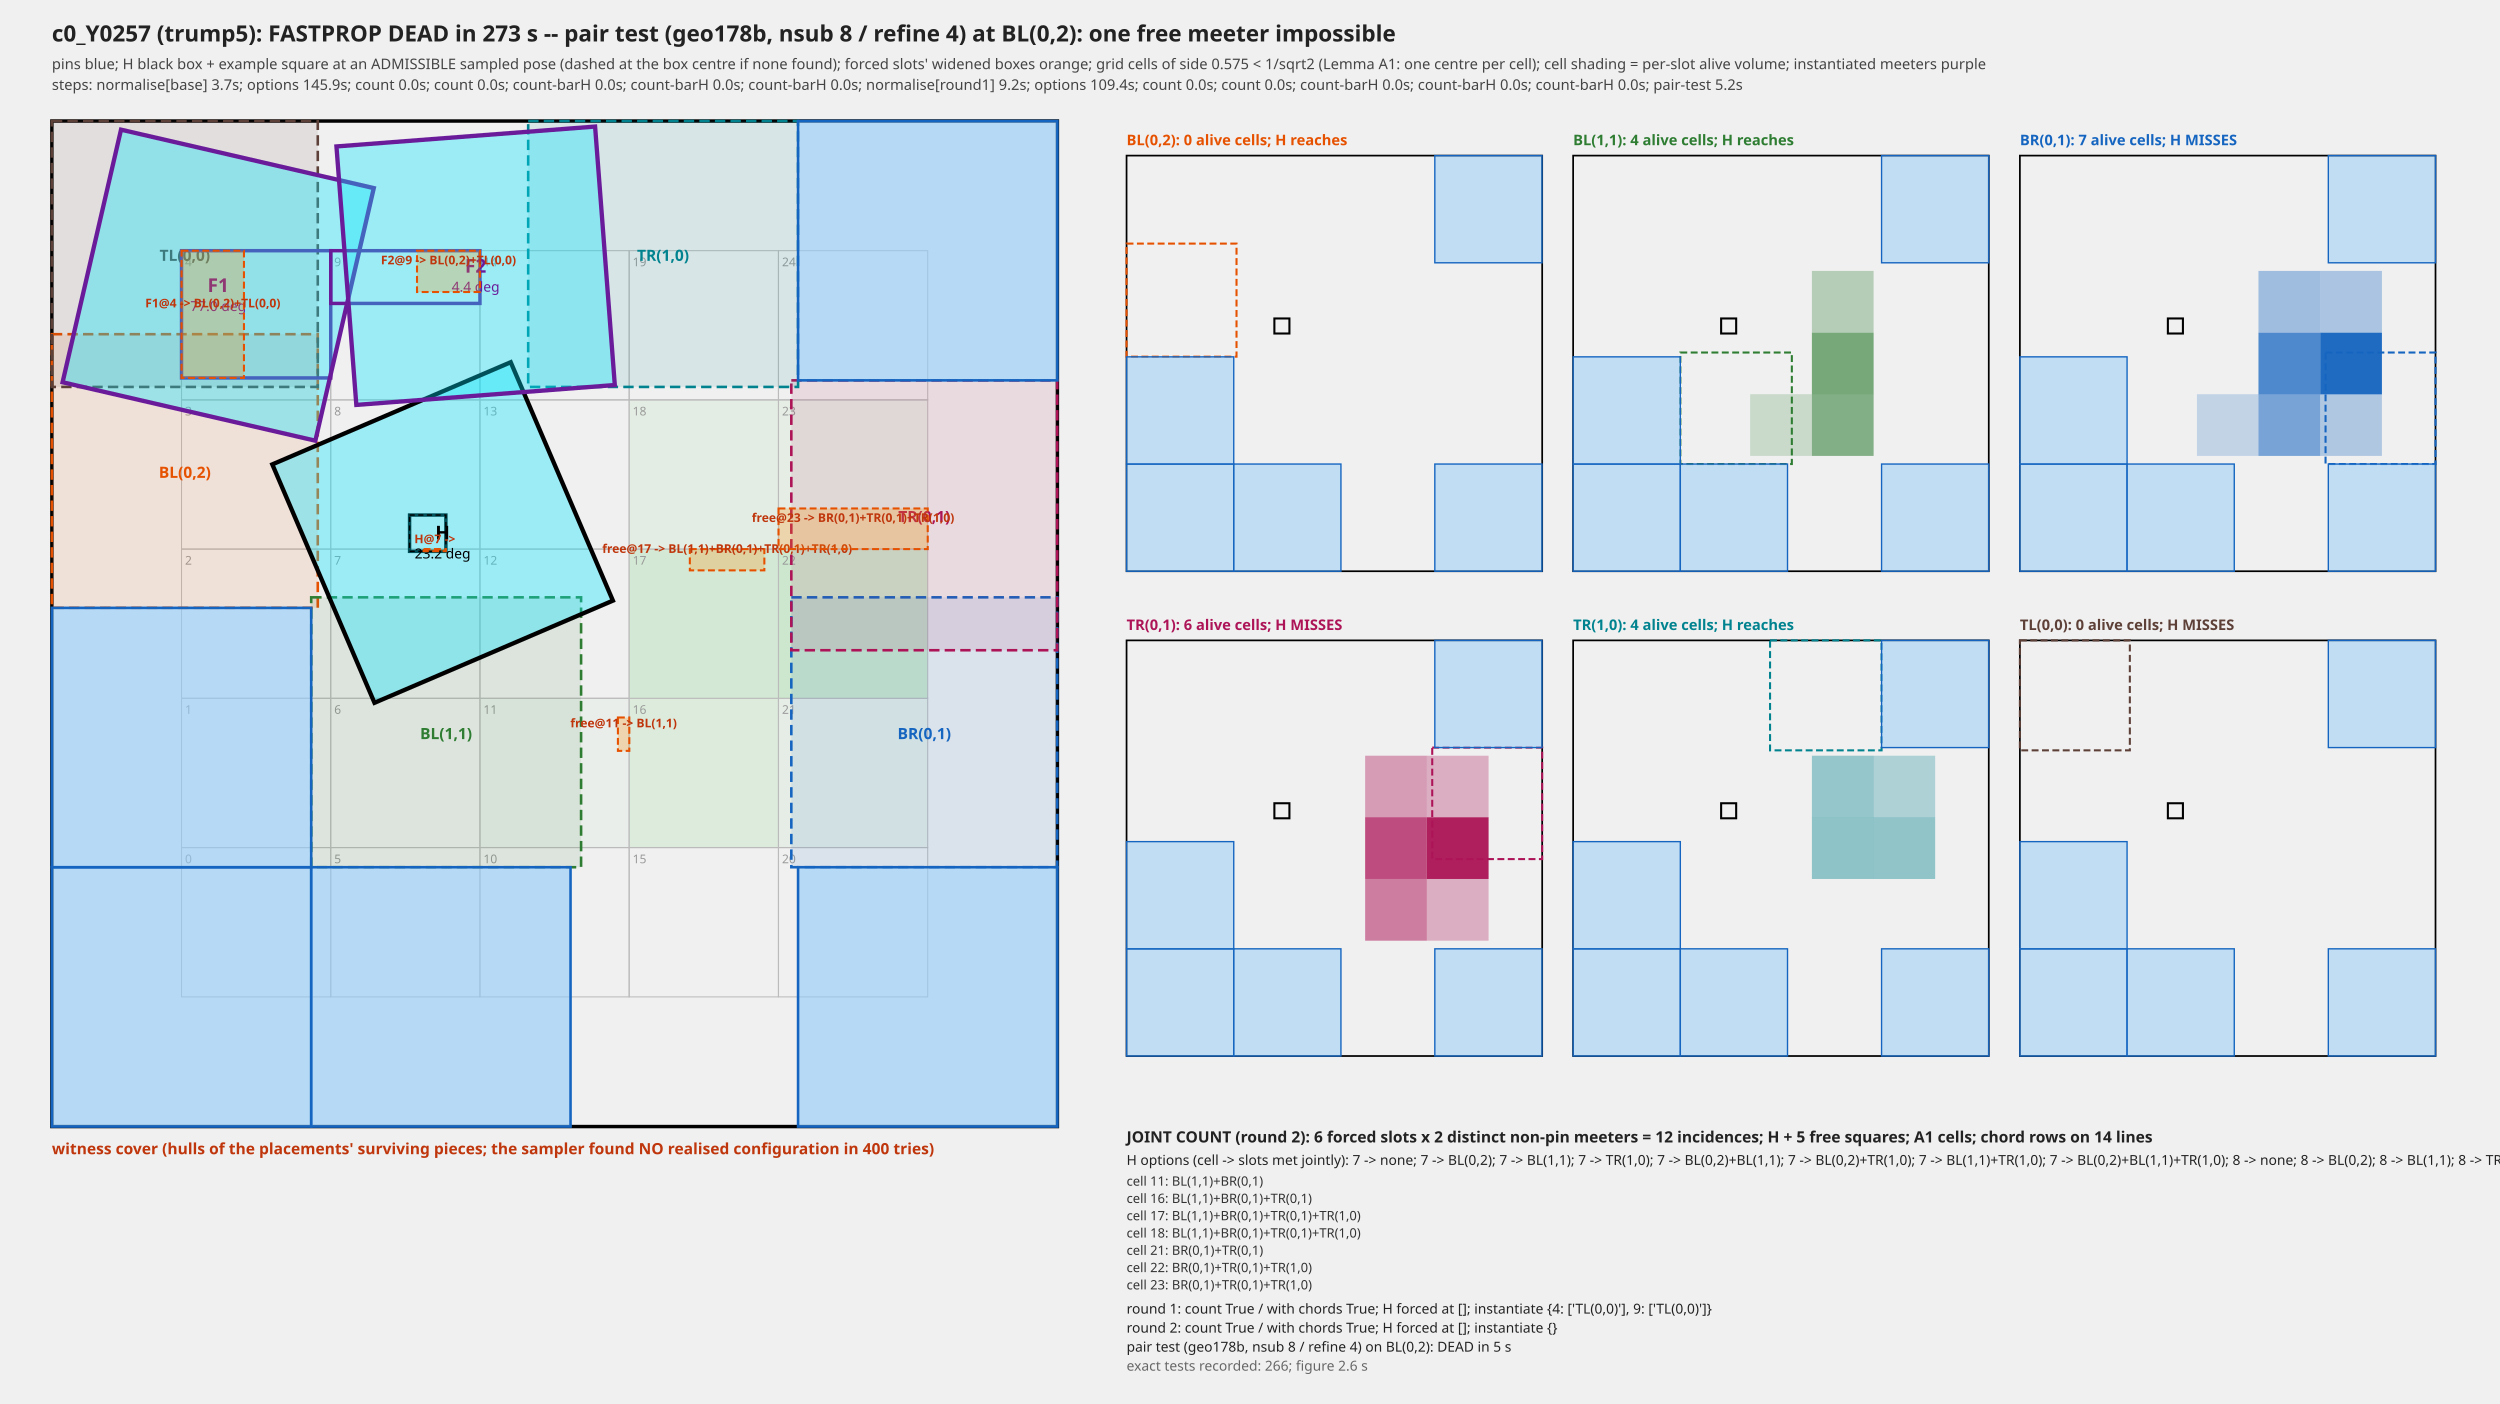
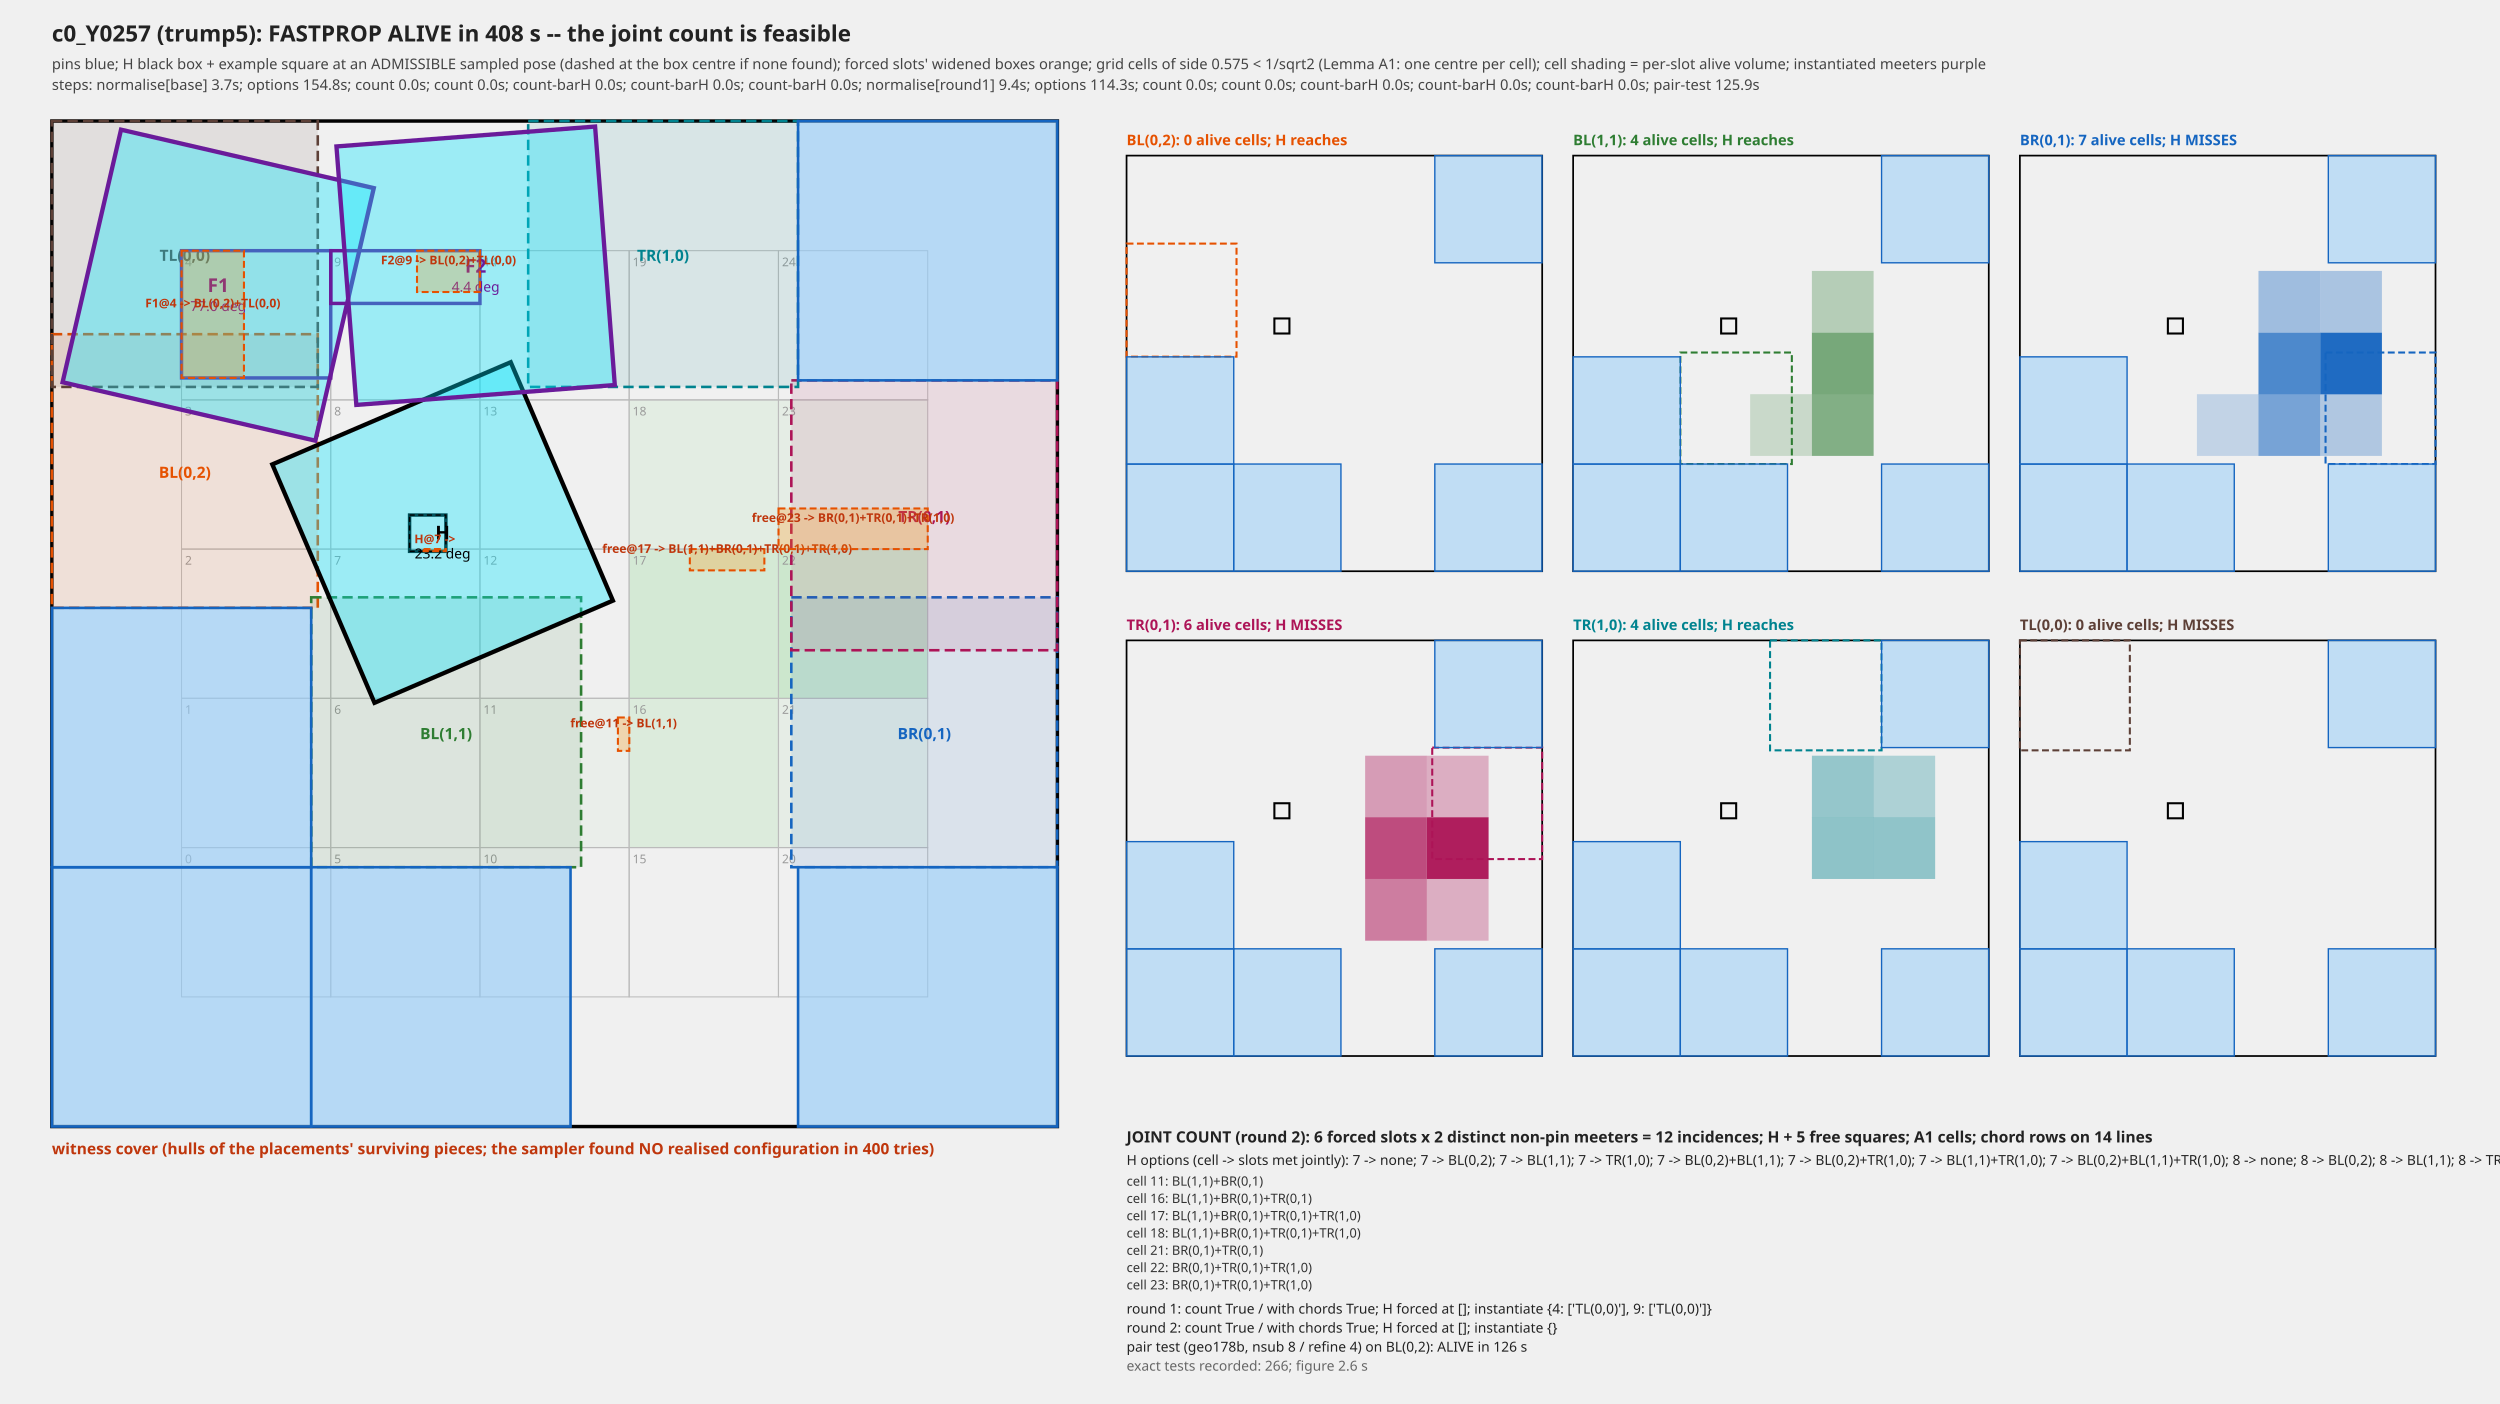
<svg xmlns="http://www.w3.org/2000/svg" width="1446" height="812" font-family="Segoe UI, sans-serif" style="background:#fff">
-   <text x="30.0" y="24.0" font-size="13" fill="#222" text-anchor="start" font-weight="bold">c0_Y0257 (trump5): FASTPROP DEAD in 273 s -- pair test (geo178b, nsub 8 / refine 4) at BL(0,2): one free meeter impossible</text>
+   <text x="30.0" y="24.0" font-size="13" fill="#222" text-anchor="start" font-weight="bold">c0_Y0257 (trump5): FASTPROP ALIVE in 408 s -- the joint count is feasible</text>
  <text x="30.0" y="40.0" font-size="8.5" fill="#444" text-anchor="start">pins blue; H black box + example square at an ADMISSIBLE sampled pose (dashed at the box centre if none found); forced slots' widened boxes orange; grid cells of side 0.575 &lt; 1/sqrt2 (Lemma A1: one centre per cell); cell shading = per-slot alive volume; instantiated meeters purple</text>
-   <text x="30.0" y="52.0" font-size="8.5" fill="#444" text-anchor="start">steps: normalise[base] 3.7s; options 145.9s; count 0.0s; count 0.0s; count-barH 0.0s; count-barH 0.0s; count-barH 0.0s; normalise[round1] 9.2s; options 109.4s; count 0.0s; count 0.0s; count-barH 0.0s; count-barH 0.0s; count-barH 0.0s; pair-test 5.2s</text>
+   <text x="30.0" y="52.0" font-size="8.5" fill="#444" text-anchor="start">steps: normalise[base] 3.7s; options 154.8s; count 0.0s; count 0.0s; count-barH 0.0s; count-barH 0.0s; count-barH 0.0s; normalise[round1] 9.4s; options 114.3s; count 0.0s; count 0.0s; count-barH 0.0s; count-barH 0.0s; count-barH 0.0s; pair-test 125.9s</text>
  <rect x="30.0" y="70.0" width="581.6" height="581.6" fill="none" stroke="#000" stroke-width="2" />
  <rect x="105.0" y="490.3" width="86.3" height="86.3" fill="#fff" fill-opacity="0.00" stroke="#bbb" stroke-width="0.6" />
  <text x="107.0" y="499.3" font-size="7" fill="#999" text-anchor="start">0</text>
  <rect x="105.0" y="403.9" width="86.3" height="86.3" fill="#fff" fill-opacity="0.00" stroke="#bbb" stroke-width="0.6" />
  <text x="107.0" y="412.9" font-size="7" fill="#999" text-anchor="start">1</text>
  <rect x="105.0" y="317.6" width="86.3" height="86.3" fill="#fff" fill-opacity="0.00" stroke="#bbb" stroke-width="0.6" />
  <text x="107.0" y="326.6" font-size="7" fill="#999" text-anchor="start">2</text>
  <rect x="105.0" y="231.3" width="86.3" height="86.3" fill="#fff" fill-opacity="0.00" stroke="#bbb" stroke-width="0.6" />
  <text x="107.0" y="240.3" font-size="7" fill="#999" text-anchor="start">3</text>
  <rect x="105.0" y="145.0" width="86.3" height="86.3" fill="#fff" fill-opacity="0.00" stroke="#bbb" stroke-width="0.6" />
  <text x="107.0" y="154.0" font-size="7" fill="#999" text-anchor="start">4</text>
  <rect x="191.3" y="490.3" width="86.3" height="86.3" fill="#fff" fill-opacity="0.00" stroke="#bbb" stroke-width="0.6" />
  <text x="193.3" y="499.3" font-size="7" fill="#999" text-anchor="start">5</text>
  <rect x="191.3" y="403.9" width="86.3" height="86.3" fill="#fff" fill-opacity="0.00" stroke="#bbb" stroke-width="0.6" />
  <text x="193.3" y="412.9" font-size="7" fill="#999" text-anchor="start">6</text>
  <rect x="191.3" y="317.6" width="86.3" height="86.3" fill="#fff" fill-opacity="0.00" stroke="#bbb" stroke-width="0.6" />
  <text x="193.3" y="326.6" font-size="7" fill="#999" text-anchor="start">7</text>
  <rect x="191.3" y="231.3" width="86.3" height="86.3" fill="#fff" fill-opacity="0.00" stroke="#bbb" stroke-width="0.6" />
  <text x="193.3" y="240.3" font-size="7" fill="#999" text-anchor="start">8</text>
  <rect x="191.3" y="145.0" width="86.3" height="86.3" fill="#fff" fill-opacity="0.00" stroke="#bbb" stroke-width="0.6" />
  <text x="193.3" y="154.0" font-size="7" fill="#999" text-anchor="start">9</text>
  <rect x="277.6" y="490.3" width="86.3" height="86.3" fill="#fff" fill-opacity="0.00" stroke="#bbb" stroke-width="0.6" />
  <text x="279.6" y="499.3" font-size="7" fill="#999" text-anchor="start">10</text>
  <rect x="277.6" y="403.9" width="86.3" height="86.3" fill="#c8e6c9" fill-opacity="0.16" stroke="#bbb" stroke-width="0.6" />
  <text x="279.6" y="412.9" font-size="7" fill="#999" text-anchor="start">11</text>
  <rect x="277.6" y="317.6" width="86.3" height="86.3" fill="#fff" fill-opacity="0.00" stroke="#bbb" stroke-width="0.6" />
  <text x="279.6" y="326.6" font-size="7" fill="#999" text-anchor="start">12</text>
  <rect x="277.6" y="231.3" width="86.3" height="86.3" fill="#fff" fill-opacity="0.00" stroke="#bbb" stroke-width="0.6" />
  <text x="279.6" y="240.3" font-size="7" fill="#999" text-anchor="start">13</text>
  <rect x="277.6" y="145.0" width="86.3" height="86.3" fill="#fff" fill-opacity="0.00" stroke="#bbb" stroke-width="0.6" />
  <text x="279.6" y="154.0" font-size="7" fill="#999" text-anchor="start">14</text>
  <rect x="363.9" y="490.3" width="86.3" height="86.3" fill="#fff" fill-opacity="0.00" stroke="#bbb" stroke-width="0.6" />
  <text x="365.9" y="499.3" font-size="7" fill="#999" text-anchor="start">15</text>
  <rect x="363.9" y="403.9" width="86.3" height="86.3" fill="#c8e6c9" fill-opacity="0.51" stroke="#bbb" stroke-width="0.6" />
  <text x="365.9" y="412.9" font-size="7" fill="#999" text-anchor="start">16</text>
  <rect x="363.9" y="317.6" width="86.3" height="86.3" fill="#c8e6c9" fill-opacity="0.69" stroke="#bbb" stroke-width="0.6" />
  <text x="365.9" y="326.6" font-size="7" fill="#999" text-anchor="start">17</text>
  <rect x="363.9" y="231.3" width="86.3" height="86.3" fill="#c8e6c9" fill-opacity="0.33" stroke="#bbb" stroke-width="0.6" />
  <text x="365.9" y="240.3" font-size="7" fill="#999" text-anchor="start">18</text>
  <rect x="363.9" y="145.0" width="86.3" height="86.3" fill="#fff" fill-opacity="0.00" stroke="#bbb" stroke-width="0.6" />
  <text x="365.9" y="154.0" font-size="7" fill="#999" text-anchor="start">19</text>
  <rect x="450.3" y="490.3" width="86.3" height="86.3" fill="#fff" fill-opacity="0.00" stroke="#bbb" stroke-width="0.6" />
  <text x="452.3" y="499.3" font-size="7" fill="#999" text-anchor="start">20</text>
  <rect x="450.3" y="403.9" width="86.3" height="86.3" fill="#c8e6c9" fill-opacity="0.25" stroke="#bbb" stroke-width="0.6" />
  <text x="452.3" y="412.9" font-size="7" fill="#999" text-anchor="start">21</text>
  <rect x="450.3" y="317.6" width="86.3" height="86.3" fill="#c8e6c9" fill-opacity="0.90" stroke="#bbb" stroke-width="0.6" />
  <text x="452.3" y="326.6" font-size="7" fill="#999" text-anchor="start">22</text>
  <rect x="450.3" y="231.3" width="86.3" height="86.3" fill="#c8e6c9" fill-opacity="0.27" stroke="#bbb" stroke-width="0.6" />
  <text x="452.3" y="240.3" font-size="7" fill="#999" text-anchor="start">23</text>
  <rect x="450.3" y="145.0" width="86.3" height="86.3" fill="#fff" fill-opacity="0.00" stroke="#bbb" stroke-width="0.6" />
  <text x="452.3" y="154.0" font-size="7" fill="#999" text-anchor="start">24</text>
  <rect x="30.0" y="193.3" width="153.8" height="158.3" fill="#e65100" fill-opacity="0.10" stroke="#e65100" stroke-width="1.5" stroke-dasharray="6,3" />
  <text x="106.9" y="276.4" font-size="9" fill="#e65100" text-anchor="middle" font-weight="bold">BL(0,2)</text>
  <rect x="180.0" y="345.5" width="156.1" height="156.1" fill="#2e7d32" fill-opacity="0.10" stroke="#2e7d32" stroke-width="1.5" stroke-dasharray="6,3" />
  <text x="258.0" y="427.5" font-size="9" fill="#2e7d32" text-anchor="middle" font-weight="bold">BL(1,1)</text>
  <rect x="457.7" y="345.5" width="153.8" height="156.1" fill="#1565c0" fill-opacity="0.10" stroke="#1565c0" stroke-width="1.5" stroke-dasharray="6,3" />
  <text x="534.6" y="427.5" font-size="9" fill="#1565c0" text-anchor="middle" font-weight="bold">BR(0,1)</text>
  <rect x="457.7" y="220.0" width="153.8" height="156.1" fill="#ad1457" fill-opacity="0.10" stroke="#ad1457" stroke-width="1.5" stroke-dasharray="6,3" />
  <text x="534.6" y="302.0" font-size="9" fill="#ad1457" text-anchor="middle" font-weight="bold">TR(0,1)</text>
  <rect x="305.5" y="70.0" width="156.1" height="153.8" fill="#00838f" fill-opacity="0.10" stroke="#00838f" stroke-width="1.5" stroke-dasharray="6,3" />
  <text x="383.5" y="150.9" font-size="9" fill="#00838f" text-anchor="middle" font-weight="bold">TR(1,0)</text>
  <rect x="30.0" y="70.0" width="153.8" height="153.8" fill="#5d4037" fill-opacity="0.10" stroke="#5d4037" stroke-width="1.5" stroke-dasharray="6,3" />
  <text x="106.9" y="150.9" font-size="9" fill="#5d4037" text-anchor="middle" font-weight="bold">TL(0,0)</text>
  <polygon points="30.0,651.6 180.0,651.6 180.0,501.6 30.0,501.6" fill="#90caf9" fill-opacity="0.60" stroke="#1565c0" stroke-width="1.5" />
  <polygon points="180.0,651.6 330.0,651.6 330.0,501.6 180.0,501.6" fill="#90caf9" fill-opacity="0.60" stroke="#1565c0" stroke-width="1.5" />
  <polygon points="30.0,501.6 180.0,501.6 180.0,351.6 30.0,351.6" fill="#90caf9" fill-opacity="0.60" stroke="#1565c0" stroke-width="1.5" />
  <polygon points="461.6,651.6 611.6,651.6 611.6,501.6 461.6,501.6" fill="#90caf9" fill-opacity="0.60" stroke="#1565c0" stroke-width="1.5" />
  <polygon points="461.6,220.0 611.6,220.0 611.6,70.0 461.6,70.0" fill="#90caf9" fill-opacity="0.60" stroke="#1565c0" stroke-width="1.5" />
  <rect x="236.9" y="297.9" width="21.0" height="21.0" fill="none" stroke="#000" stroke-width="2" />
  <polygon points="216.6,406.5 354.5,347.4 295.4,209.5 157.5,268.6" fill="#00e5ff" fill-opacity="0.35" stroke="#000" stroke-width="2.5" />
  <text x="256.0" y="312.0" font-size="11" fill="#000" text-anchor="middle" font-weight="bold">H</text>
  <text x="256.0" y="323.0" font-size="8" fill="#000" text-anchor="middle">23.2 deg</text>
  <rect x="105.0" y="145.0" width="86.3" height="73.6" fill="none" stroke="#6a1b9a" stroke-width="2" />
  <polygon points="182.4,254.9 216.2,108.8 70.0,75.0 36.2,221.1" fill="#00e5ff" fill-opacity="0.35" stroke="#6a1b9a" stroke-width="2.5" />
  <text x="126.2" y="168.9" font-size="11" fill="#6a1b9a" text-anchor="middle" font-weight="bold">F1</text>
  <text x="126.2" y="179.9" font-size="8" fill="#6a1b9a" text-anchor="middle">77.0 deg</text>
  <rect x="191.3" y="145.0" width="86.3" height="30.5" fill="none" stroke="#6a1b9a" stroke-width="2" />
  <polygon points="206.1,234.2 355.6,222.7 344.2,73.2 194.6,84.7" fill="#00e5ff" fill-opacity="0.35" stroke="#6a1b9a" stroke-width="2.5" />
  <text x="275.1" y="157.7" font-size="11" fill="#6a1b9a" text-anchor="middle" font-weight="bold">F2</text>
  <text x="275.1" y="168.7" font-size="8" fill="#6a1b9a" text-anchor="middle">4.4 deg</text>
  <rect x="236.9" y="297.9" width="21.0" height="21.0" fill="none" stroke="#000" stroke-width="0.8" stroke-dasharray="3,2" />
  <rect x="245.0" y="317.6" width="12.9" height="1.2" fill="#ff8f00" fill-opacity="0.25" stroke="#e65100" stroke-width="1.2" stroke-dasharray="4,2" />
  <text x="251.5" y="314.2" font-size="7" fill="#bf360c" text-anchor="middle" font-weight="bold">H@7 -&gt; </text>
  <rect x="105.0" y="145.0" width="36.1" height="73.6" fill="#ff8f00" fill-opacity="0.25" stroke="#e65100" stroke-width="1.2" stroke-dasharray="4,2" />
  <text x="123.1" y="177.8" font-size="7" fill="#bf360c" text-anchor="middle" font-weight="bold">F1@4 -&gt; BL(0,2)+TL(0,0)</text>
  <rect x="241.2" y="145.0" width="36.4" height="23.9" fill="#ff8f00" fill-opacity="0.25" stroke="#e65100" stroke-width="1.2" stroke-dasharray="4,2" />
  <text x="259.4" y="152.9" font-size="7" fill="#bf360c" text-anchor="middle" font-weight="bold">F2@9 -&gt; BL(0,2)+TL(0,0)</text>
  <rect x="357.4" y="415.0" width="6.6" height="19.3" fill="#ff8f00" fill-opacity="0.25" stroke="#e65100" stroke-width="1.2" stroke-dasharray="4,2" />
  <text x="360.7" y="420.7" font-size="7" fill="#bf360c" text-anchor="middle" font-weight="bold">free@11 -&gt; BL(1,1)</text>
  <rect x="399.0" y="317.6" width="43.1" height="12.3" fill="#ff8f00" fill-opacity="0.25" stroke="#e65100" stroke-width="1.2" stroke-dasharray="4,2" />
  <text x="420.6" y="319.8" font-size="7" fill="#bf360c" text-anchor="middle" font-weight="bold">free@17 -&gt; BL(1,1)+BR(0,1)+TR(0,1)+TR(1,0)</text>
  <rect x="450.3" y="294.1" width="86.3" height="23.5" fill="#ff8f00" fill-opacity="0.25" stroke="#e65100" stroke-width="1.2" stroke-dasharray="4,2" />
  <text x="493.4" y="301.9" font-size="7" fill="#bf360c" text-anchor="middle" font-weight="bold">free@23 -&gt; BR(0,1)+TR(0,1)+TR(1,0)</text>
  <text x="30.0" y="667.6" font-size="9" fill="#bf360c" text-anchor="start" font-weight="bold">witness cover (hulls of the placements' surviving pieces; the sampler found NO realised configuration in 400 tries)</text>
  <text x="651.6" y="84.0" font-size="8.5" fill="#e65100" text-anchor="start" font-weight="bold">BL(0,2): 0 alive cells; H reaches</text>
  <rect x="651.6" y="90.0" width="240.4" height="240.4" fill="none" stroke="#000" stroke-width="1" />
  <rect x="651.6" y="140.9" width="63.6" height="65.4" fill="none" stroke="#e65100" stroke-width="1.2" stroke-dasharray="4,2" />
  <rect x="651.6" y="268.4" width="62.0" height="62.0" fill="#90caf9" fill-opacity="0.5" stroke="#1565c0" stroke-width="0.8" />
  <rect x="713.6" y="268.4" width="62.0" height="62.0" fill="#90caf9" fill-opacity="0.5" stroke="#1565c0" stroke-width="0.8" />
  <rect x="651.6" y="206.4" width="62.0" height="62.0" fill="#90caf9" fill-opacity="0.5" stroke="#1565c0" stroke-width="0.8" />
  <rect x="829.9" y="268.4" width="62.0" height="62.0" fill="#90caf9" fill-opacity="0.5" stroke="#1565c0" stroke-width="0.8" />
  <rect x="829.9" y="90.0" width="62.0" height="62.0" fill="#90caf9" fill-opacity="0.5" stroke="#1565c0" stroke-width="0.8" />
  <rect x="737.1" y="184.2" width="8.7" height="8.7" fill="none" stroke="#000" stroke-width="1.2" />
  <text x="909.9" y="84.0" font-size="8.5" fill="#2e7d32" text-anchor="start" font-weight="bold">BL(1,1): 4 alive cells; H reaches</text>
  <rect x="909.9" y="90.0" width="240.4" height="240.4" fill="none" stroke="#000" stroke-width="1" />
  <rect x="1012.3" y="228.0" width="35.7" height="35.7" fill="#2e7d32" fill-opacity="0.20" stroke="none" />
  <rect x="1048.0" y="228.0" width="35.7" height="35.7" fill="#2e7d32" fill-opacity="0.56" stroke="none" />
  <rect x="1048.0" y="192.4" width="35.7" height="35.7" fill="#2e7d32" fill-opacity="0.62" stroke="none" />
  <rect x="1048.0" y="156.7" width="35.7" height="35.7" fill="#2e7d32" fill-opacity="0.30" stroke="none" />
  <rect x="971.9" y="203.9" width="64.5" height="64.5" fill="none" stroke="#2e7d32" stroke-width="1.2" stroke-dasharray="4,2" />
  <rect x="909.9" y="268.4" width="62.0" height="62.0" fill="#90caf9" fill-opacity="0.5" stroke="#1565c0" stroke-width="0.8" />
  <rect x="971.9" y="268.4" width="62.0" height="62.0" fill="#90caf9" fill-opacity="0.5" stroke="#1565c0" stroke-width="0.8" />
  <rect x="909.9" y="206.4" width="62.0" height="62.0" fill="#90caf9" fill-opacity="0.5" stroke="#1565c0" stroke-width="0.8" />
  <rect x="1088.3" y="268.4" width="62.0" height="62.0" fill="#90caf9" fill-opacity="0.5" stroke="#1565c0" stroke-width="0.8" />
  <rect x="1088.3" y="90.0" width="62.0" height="62.0" fill="#90caf9" fill-opacity="0.5" stroke="#1565c0" stroke-width="0.8" />
  <rect x="995.5" y="184.2" width="8.7" height="8.7" fill="none" stroke="#000" stroke-width="1.2" />
  <text x="1168.3" y="84.0" font-size="8.5" fill="#1565c0" text-anchor="start" font-weight="bold">BR(0,1): 7 alive cells; H MISSES</text>
  <rect x="1168.3" y="90.0" width="240.4" height="240.4" fill="none" stroke="#000" stroke-width="1" />
  <rect x="1270.7" y="228.0" width="35.7" height="35.7" fill="#1565c0" fill-opacity="0.21" stroke="none" />
  <rect x="1306.3" y="228.0" width="35.7" height="35.7" fill="#1565c0" fill-opacity="0.55" stroke="none" />
  <rect x="1306.3" y="192.4" width="35.7" height="35.7" fill="#1565c0" fill-opacity="0.74" stroke="none" />
  <rect x="1306.3" y="156.7" width="35.7" height="35.7" fill="#1565c0" fill-opacity="0.37" stroke="none" />
  <rect x="1342.0" y="228.0" width="35.7" height="35.7" fill="#1565c0" fill-opacity="0.29" stroke="none" />
  <rect x="1342.0" y="192.4" width="35.7" height="35.7" fill="#1565c0" fill-opacity="0.95" stroke="none" />
  <rect x="1342.0" y="156.7" width="35.7" height="35.7" fill="#1565c0" fill-opacity="0.32" stroke="none" />
  <rect x="1345.1" y="203.9" width="63.6" height="64.5" fill="none" stroke="#1565c0" stroke-width="1.2" stroke-dasharray="4,2" />
  <rect x="1168.3" y="268.4" width="62.0" height="62.0" fill="#90caf9" fill-opacity="0.5" stroke="#1565c0" stroke-width="0.8" />
  <rect x="1230.3" y="268.4" width="62.0" height="62.0" fill="#90caf9" fill-opacity="0.5" stroke="#1565c0" stroke-width="0.8" />
  <rect x="1168.3" y="206.4" width="62.0" height="62.0" fill="#90caf9" fill-opacity="0.5" stroke="#1565c0" stroke-width="0.8" />
  <rect x="1346.7" y="268.4" width="62.0" height="62.0" fill="#90caf9" fill-opacity="0.5" stroke="#1565c0" stroke-width="0.8" />
  <rect x="1346.7" y="90.0" width="62.0" height="62.0" fill="#90caf9" fill-opacity="0.5" stroke="#1565c0" stroke-width="0.8" />
  <rect x="1253.9" y="184.2" width="8.7" height="8.7" fill="none" stroke="#000" stroke-width="1.2" />
  <text x="651.6" y="364.4" font-size="8.5" fill="#ad1457" text-anchor="start" font-weight="bold">TR(0,1): 6 alive cells; H MISSES</text>
  <rect x="651.6" y="370.4" width="240.4" height="240.4" fill="none" stroke="#000" stroke-width="1" />
  <rect x="789.6" y="508.4" width="35.7" height="35.7" fill="#ad1457" fill-opacity="0.52" stroke="none" />
  <rect x="789.6" y="472.7" width="35.7" height="35.7" fill="#ad1457" fill-opacity="0.74" stroke="none" />
  <rect x="789.6" y="437.1" width="35.7" height="35.7" fill="#ad1457" fill-opacity="0.38" stroke="none" />
  <rect x="825.3" y="508.4" width="35.7" height="35.7" fill="#ad1457" fill-opacity="0.30" stroke="none" />
  <rect x="825.3" y="472.7" width="35.7" height="35.7" fill="#ad1457" fill-opacity="0.95" stroke="none" />
  <rect x="825.3" y="437.1" width="35.7" height="35.7" fill="#ad1457" fill-opacity="0.30" stroke="none" />
  <rect x="828.4" y="432.4" width="63.6" height="64.5" fill="none" stroke="#ad1457" stroke-width="1.2" stroke-dasharray="4,2" />
  <rect x="651.6" y="548.8" width="62.0" height="62.0" fill="#90caf9" fill-opacity="0.5" stroke="#1565c0" stroke-width="0.8" />
  <rect x="713.6" y="548.8" width="62.0" height="62.0" fill="#90caf9" fill-opacity="0.5" stroke="#1565c0" stroke-width="0.8" />
  <rect x="651.6" y="486.8" width="62.0" height="62.0" fill="#90caf9" fill-opacity="0.5" stroke="#1565c0" stroke-width="0.8" />
  <rect x="829.9" y="548.8" width="62.0" height="62.0" fill="#90caf9" fill-opacity="0.5" stroke="#1565c0" stroke-width="0.8" />
  <rect x="829.9" y="370.4" width="62.0" height="62.0" fill="#90caf9" fill-opacity="0.5" stroke="#1565c0" stroke-width="0.8" />
  <rect x="737.1" y="464.6" width="8.7" height="8.7" fill="none" stroke="#000" stroke-width="1.2" />
  <text x="909.9" y="364.4" font-size="8.5" fill="#00838f" text-anchor="start" font-weight="bold">TR(1,0): 4 alive cells; H reaches</text>
  <rect x="909.9" y="370.4" width="240.4" height="240.4" fill="none" stroke="#000" stroke-width="1" />
  <rect x="1048.0" y="472.7" width="35.7" height="35.7" fill="#00838f" fill-opacity="0.41" stroke="none" />
  <rect x="1048.0" y="437.1" width="35.7" height="35.7" fill="#00838f" fill-opacity="0.38" stroke="none" />
  <rect x="1083.6" y="472.7" width="35.7" height="35.7" fill="#00838f" fill-opacity="0.40" stroke="none" />
  <rect x="1083.6" y="437.1" width="35.7" height="35.7" fill="#00838f" fill-opacity="0.28" stroke="none" />
  <rect x="1023.8" y="370.4" width="64.5" height="63.6" fill="none" stroke="#00838f" stroke-width="1.2" stroke-dasharray="4,2" />
  <rect x="909.9" y="548.8" width="62.0" height="62.0" fill="#90caf9" fill-opacity="0.5" stroke="#1565c0" stroke-width="0.8" />
  <rect x="971.9" y="548.8" width="62.0" height="62.0" fill="#90caf9" fill-opacity="0.5" stroke="#1565c0" stroke-width="0.8" />
  <rect x="909.9" y="486.8" width="62.0" height="62.0" fill="#90caf9" fill-opacity="0.5" stroke="#1565c0" stroke-width="0.8" />
  <rect x="1088.3" y="548.8" width="62.0" height="62.0" fill="#90caf9" fill-opacity="0.5" stroke="#1565c0" stroke-width="0.8" />
  <rect x="1088.3" y="370.4" width="62.0" height="62.0" fill="#90caf9" fill-opacity="0.5" stroke="#1565c0" stroke-width="0.8" />
  <rect x="995.5" y="464.6" width="8.7" height="8.7" fill="none" stroke="#000" stroke-width="1.2" />
  <text x="1168.3" y="364.4" font-size="8.5" fill="#5d4037" text-anchor="start" font-weight="bold">TL(0,0): 0 alive cells; H MISSES</text>
  <rect x="1168.3" y="370.4" width="240.4" height="240.4" fill="none" stroke="#000" stroke-width="1" />
  <rect x="1168.3" y="370.4" width="63.6" height="63.6" fill="none" stroke="#5d4037" stroke-width="1.2" stroke-dasharray="4,2" />
  <rect x="1168.3" y="548.8" width="62.0" height="62.0" fill="#90caf9" fill-opacity="0.5" stroke="#1565c0" stroke-width="0.8" />
  <rect x="1230.3" y="548.8" width="62.0" height="62.0" fill="#90caf9" fill-opacity="0.5" stroke="#1565c0" stroke-width="0.8" />
  <rect x="1168.3" y="486.8" width="62.0" height="62.0" fill="#90caf9" fill-opacity="0.5" stroke="#1565c0" stroke-width="0.8" />
  <rect x="1346.7" y="548.8" width="62.0" height="62.0" fill="#90caf9" fill-opacity="0.5" stroke="#1565c0" stroke-width="0.8" />
  <rect x="1346.7" y="370.4" width="62.0" height="62.0" fill="#90caf9" fill-opacity="0.5" stroke="#1565c0" stroke-width="0.8" />
  <rect x="1253.9" y="464.6" width="8.7" height="8.7" fill="none" stroke="#000" stroke-width="1.2" />
  <text x="651.6" y="660.8" font-size="9" fill="#222" text-anchor="start" font-weight="bold">JOINT COUNT (round 2): 6 forced slots x 2 distinct non-pin meeters = 12 incidences; H + 5 free squares; A1 cells; chord rows on 14 lines</text>
  <text x="651.6" y="673.8" font-size="8" fill="#222" text-anchor="start">H options (cell -&gt; slots met jointly): 7 -&gt; none; 7 -&gt; BL(0,2); 7 -&gt; BL(1,1); 7 -&gt; TR(1,0); 7 -&gt; BL(0,2)+BL(1,1); 7 -&gt; BL(0,2)+TR(1,0); 7 -&gt; BL(1,1)+TR(1,0); 7 -&gt; BL(0,2)+BL(1,1)+TR(1,0); 8 -&gt; none; 8 -&gt; BL(0,2); 8 -&gt; BL(1,1); 8 -&gt; TR(1,0)</text>
  <text x="651.6" y="685.8" font-size="7.5" fill="#333" text-anchor="start">cell 11: BL(1,1)+BR(0,1)</text>
  <text x="651.6" y="695.8" font-size="7.5" fill="#333" text-anchor="start">cell 16: BL(1,1)+BR(0,1)+TR(0,1)</text>
  <text x="651.6" y="705.8" font-size="7.5" fill="#333" text-anchor="start">cell 17: BL(1,1)+BR(0,1)+TR(0,1)+TR(1,0)</text>
  <text x="651.6" y="715.8" font-size="7.5" fill="#333" text-anchor="start">cell 18: BL(1,1)+BR(0,1)+TR(0,1)+TR(1,0)</text>
  <text x="651.6" y="725.8" font-size="7.5" fill="#333" text-anchor="start">cell 21: BR(0,1)+TR(0,1)</text>
  <text x="651.6" y="735.8" font-size="7.5" fill="#333" text-anchor="start">cell 22: BR(0,1)+TR(0,1)+TR(1,0)</text>
  <text x="651.6" y="745.8" font-size="7.5" fill="#333" text-anchor="start">cell 23: BR(0,1)+TR(0,1)+TR(1,0)</text>
  <text x="651.6" y="759.8" font-size="8" fill="#222" text-anchor="start">round 1: count True / with chords True; H forced at []; instantiate {4: ['TL(0,0)'], 9: ['TL(0,0)']}</text>
  <text x="651.6" y="770.8" font-size="8" fill="#222" text-anchor="start">round 2: count True / with chords True; H forced at []; instantiate {}</text>
-   <text x="651.6" y="781.8" font-size="8" fill="#222" text-anchor="start">pair test (geo178b, nsub 8 / refine 4) on BL(0,2): DEAD in 5 s</text>
+   <text x="651.6" y="781.8" font-size="8" fill="#222" text-anchor="start">pair test (geo178b, nsub 8 / refine 4) on BL(0,2): ALIVE in 126 s</text>
  <text x="651.6" y="792.8" font-size="8" fill="#666" text-anchor="start">exact tests recorded: 266; figure 2.6 s</text>
</svg>
